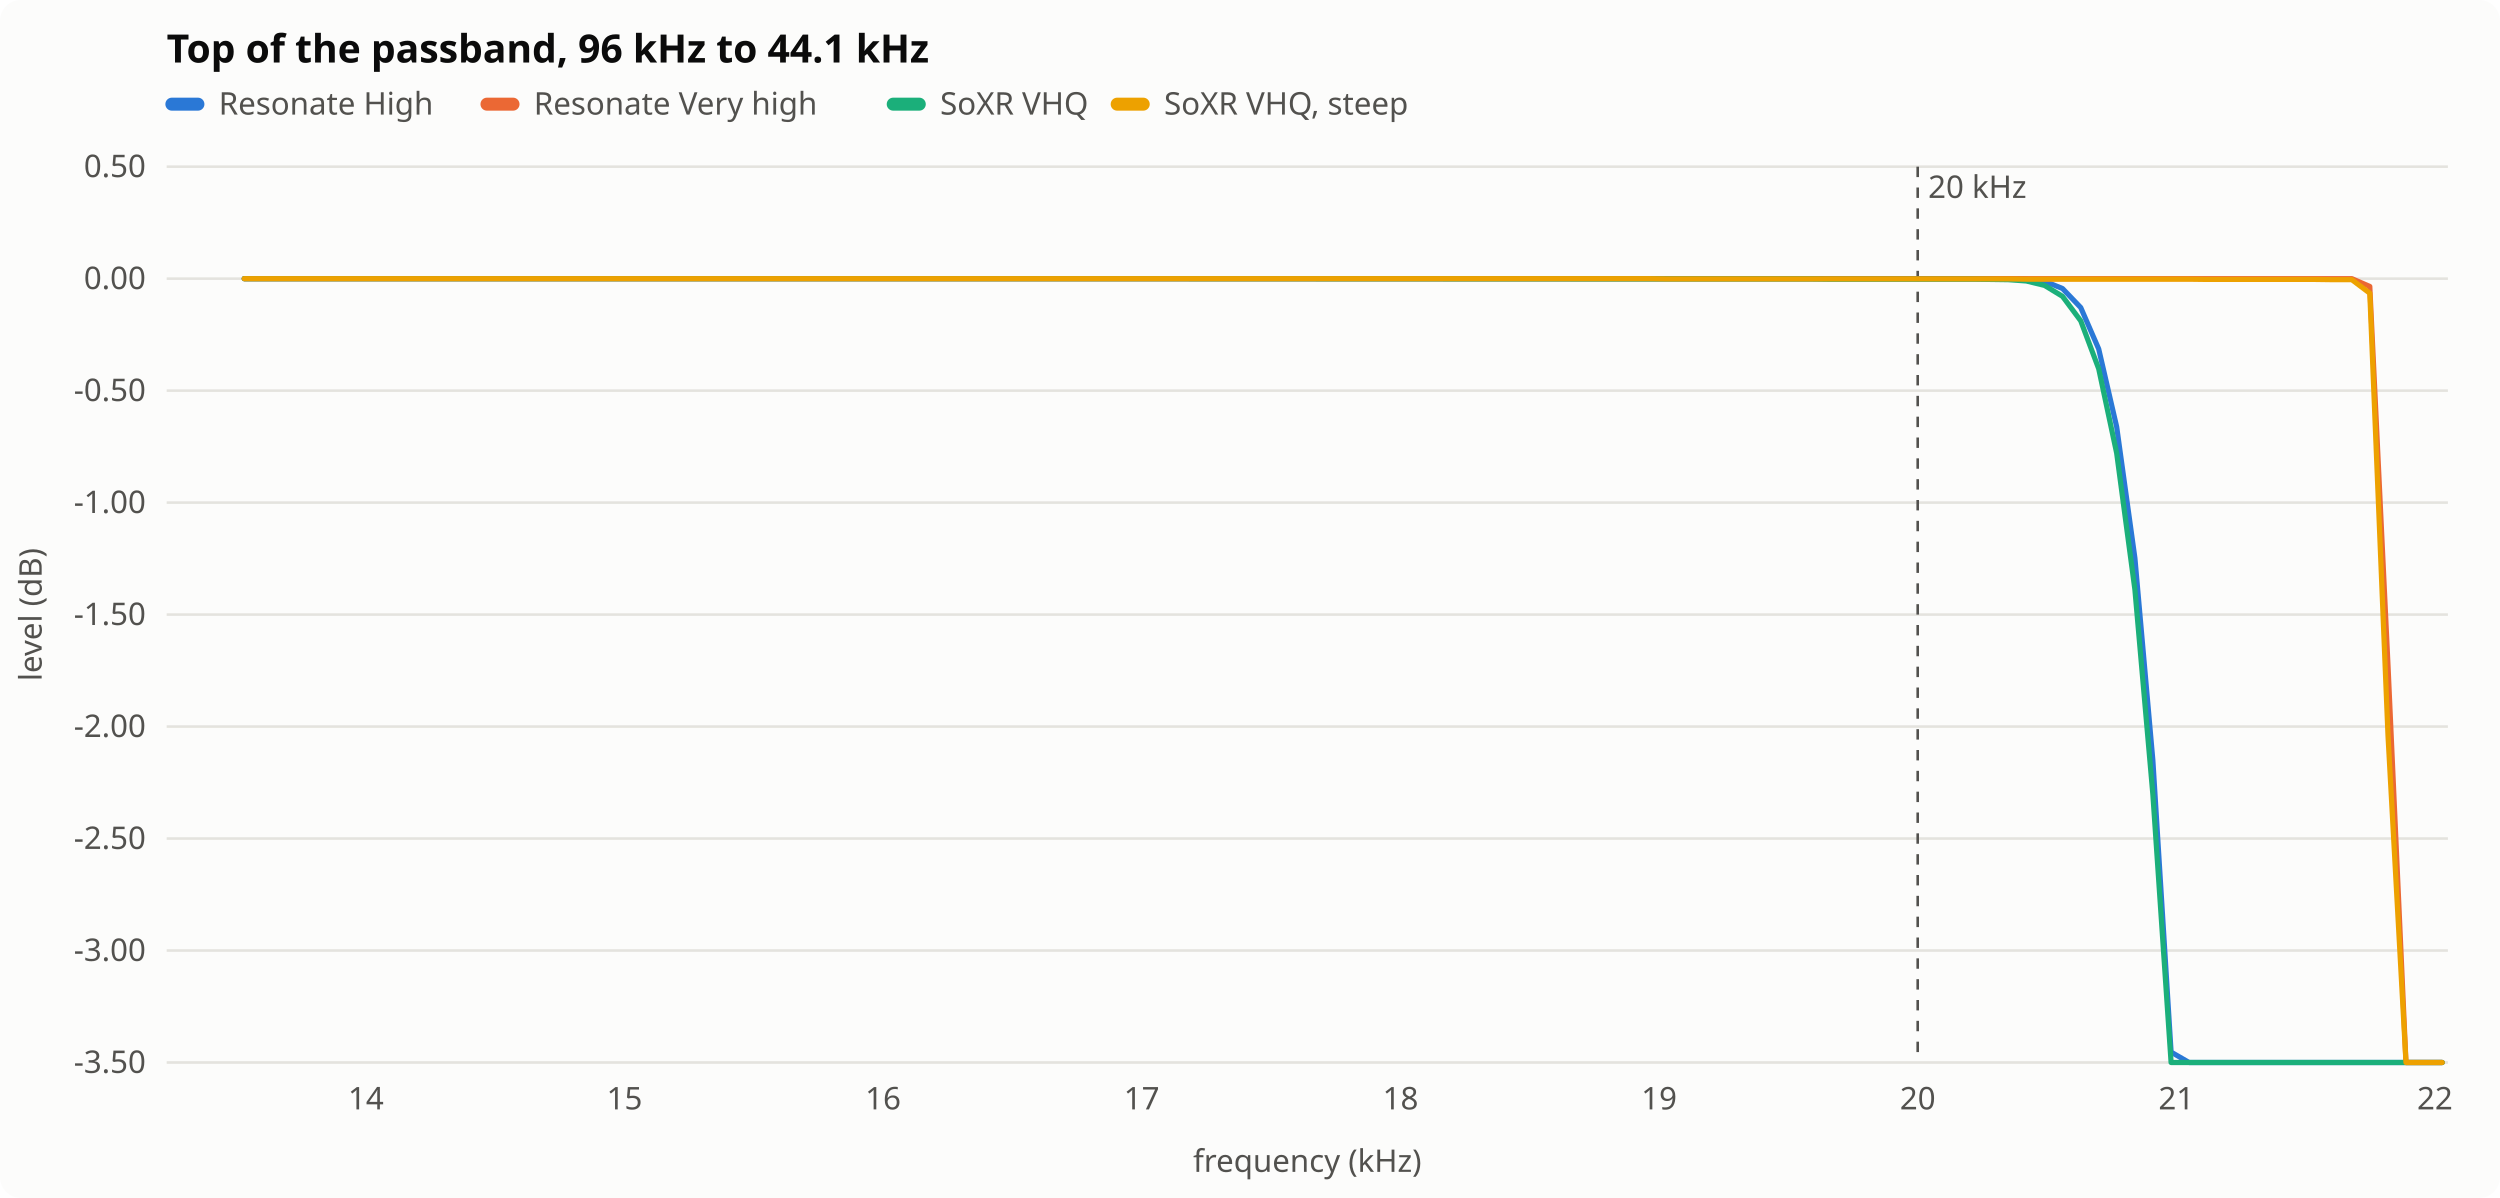
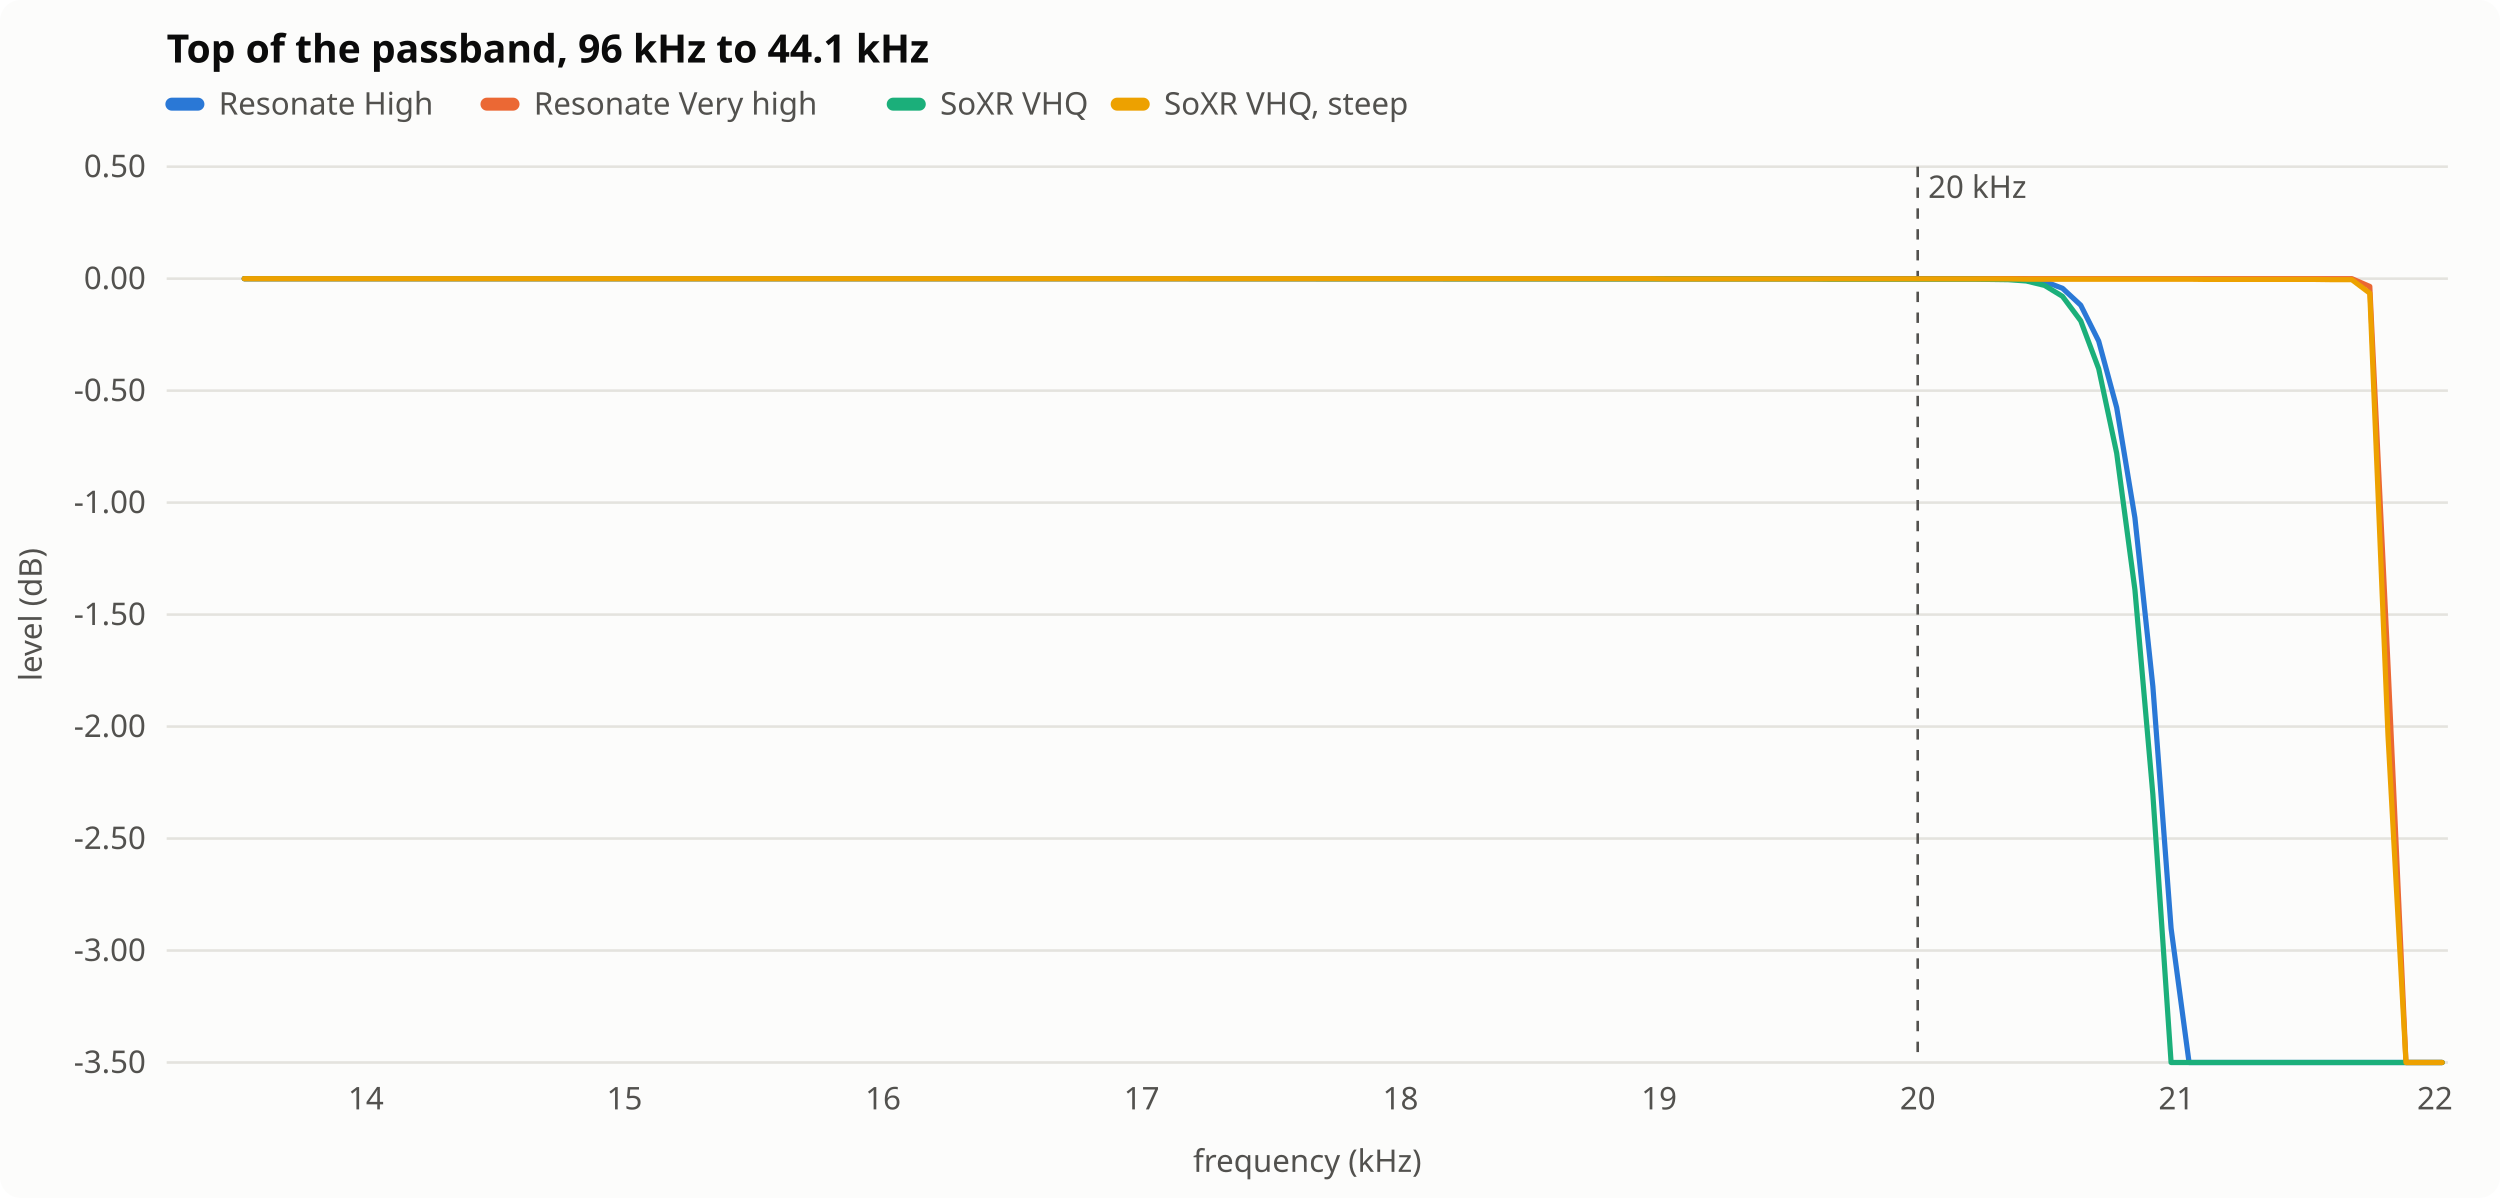
<svg xmlns="http://www.w3.org/2000/svg" viewBox="0 0 960 460" width="960" height="460" role="img" aria-label="Top of the passband, 96 kHz to 44.1 kHz">
  <style>
.surface { fill: #fcfcfb; }
text { fill: #52514e; font: 12px system-ui, sans-serif; }
.title { fill: #0b0b0b; font-size: 15px; font-weight: 600; }
.grid { stroke: #e4e3de; stroke-width: 1; }
.marker { stroke: #52514e; stroke-width: 1; stroke-dasharray: 4 4; }
.line { fill: none; stroke-width: 2; stroke-linejoin: round; stroke-linecap: round; }
.one { stroke: #2a78d6; fill: #2a78d6; }
.two { stroke: #eb6834; fill: #eb6834; }
.three { stroke: #1baf7a; fill: #1baf7a; }
.four { stroke: #eda100; fill: #eda100; }
.line.one, .line.two, .line.three, .line.four { fill: none; }
@media (prefers-color-scheme: dark) {
  .surface { fill: #1a1a19; }
  text { fill: #c3c2b7; }
  .title { fill: #f0efec; }
  .grid { stroke: #34332f; }
  .marker { stroke: #c3c2b7; }
  .one { stroke: #3987e5; fill: #3987e5; }
  .two { stroke: #d95926; fill: #d95926; }
  .three { stroke: #199e70; fill: #199e70; }
  .four { stroke: #c98500; fill: #c98500; }
  .line.one, .line.two, .line.three, .line.four { fill: none; }
}
</style>
  <rect class="surface" width="960" height="460" rx="8" />
  <text class="title" x="64" y="24">Top of the passband, 96 kHz to 44.1 kHz</text>
  <rect class="one" x="64" y="38" width="14" height="4" rx="2" />
  <text x="84" y="44">Resonate High</text>
  <rect class="two" x="185" y="38" width="14" height="4" rx="2" />
  <text x="205" y="44">Resonate Very high</text>
  <rect class="three" x="341" y="38" width="14" height="4" rx="2" />
  <text x="361" y="44">SoXR VHQ</text>
  <rect class="four" x="427" y="38" width="14" height="4" rx="2" />
  <text x="447" y="44">SoXR VHQ, steep</text>
  <line class="grid" x1="64" x2="940" y1="408.0" y2="408.0" />
  <text x="56" y="412.0" text-anchor="end">-3.50</text>
  <line class="grid" x1="64" x2="940" y1="365.0" y2="365.0" />
  <text x="56" y="369.0" text-anchor="end">-3.00</text>
  <line class="grid" x1="64" x2="940" y1="322.0" y2="322.0" />
  <text x="56" y="326.0" text-anchor="end">-2.50</text>
  <line class="grid" x1="64" x2="940" y1="279.0" y2="279.0" />
  <text x="56" y="283.0" text-anchor="end">-2.00</text>
  <line class="grid" x1="64" x2="940" y1="236.0" y2="236.0" />
  <text x="56" y="240.0" text-anchor="end">-1.50</text>
  <line class="grid" x1="64" x2="940" y1="193.0" y2="193.0" />
  <text x="56" y="197.0" text-anchor="end">-1.00</text>
  <line class="grid" x1="64" x2="940" y1="150.0" y2="150.0" />
  <text x="56" y="154.0" text-anchor="end">-0.50</text>
  <line class="grid" x1="64" x2="940" y1="107.0" y2="107.0" />
  <text x="56" y="111.0" text-anchor="end">0.00</text>
  <line class="grid" x1="64" x2="940" y1="64.0" y2="64.0" />
  <text x="56" y="68.0" text-anchor="end">0.50</text>
  <text x="140.5" y="426" text-anchor="middle">14</text>
  <text x="239.8" y="426" text-anchor="middle">15</text>
  <text x="339.1" y="426" text-anchor="middle">16</text>
  <text x="438.4" y="426" text-anchor="middle">17</text>
  <text x="537.8" y="426" text-anchor="middle">18</text>
  <text x="637.1" y="426" text-anchor="middle">19</text>
  <text x="736.4" y="426" text-anchor="middle">20</text>
  <text x="835.7" y="426" text-anchor="middle">21</text>
  <text x="935.0" y="426" text-anchor="middle">22</text>
  <text x="502" y="450" text-anchor="middle">frequency (kHz)</text>
  <text x="16" y="236" transform="rotate(-90 16 236)" text-anchor="middle">level (dB)</text>
  <line class="marker" x1="736.4" x2="736.4" y1="64" y2="408" />
  <text x="740.4" y="76">20 kHz</text>
-   <polyline class="line one" points="93.8,107.0 248.0,107.0 419.9,107.0 611.5,107.0 618.4,107.0 625.4,107.0 632.3,107.0 639.3,107.0 646.2,107.0 653.2,107.0 660.1,107.0 667.0,107.0 674.0,107.0 680.9,107.0 687.9,107.0 694.8,107.0 701.8,107.0 708.7,107.0 715.6,107.0 722.6,107.0 729.5,107.0 736.4,107.0 736.5,107.0 743.4,107.0 750.4,107.0 757.3,107.0 764.2,107.0 771.2,107.0 778.1,107.2 785.1,108.0 792.0,110.8 799.0,118.1 805.9,134.0 812.8,163.9 819.8,214.3 826.7,292.0 833.7,404.0 840.6,408.0 847.6,408.0 854.5,408.0 861.4,408.0 868.4,408.0 875.3,408.0 882.3,408.0 889.2,408.0 896.2,408.0 903.1,408.0 910.0,408.0 917.0,408.0 923.9,408.0 930.9,408.0 937.8,408.0" />
+   <polyline class="line one" points="93.8,107.0 248.0,107.0 419.9,107.0 611.5,107.0 618.4,107.0 625.4,107.0 632.3,107.0 639.3,107.0 646.2,107.0 653.2,107.0 660.1,107.0 667.0,107.0 674.0,107.0 680.9,107.0 687.9,107.0 694.8,107.0 701.8,107.0 708.7,107.0 715.6,107.0 722.6,107.0 729.5,107.0 736.4,107.0 736.5,107.0 743.4,107.0 750.4,107.0 757.3,107.0 764.2,107.0 771.2,107.0 778.1,107.2 785.1,108.1 792.0,110.7 799.0,117.2 805.9,131.0 812.8,156.5 819.8,198.8 826.7,263.6 833.7,356.5 840.6,408.0 847.6,408.0 854.5,408.0 861.4,408.0 868.4,408.0 875.3,408.0 882.3,408.0 889.2,408.0 896.2,408.0 903.1,408.0 910.0,408.0 917.0,408.0 923.9,408.0 930.9,408.0 937.8,408.0" />
  <polyline class="line two" points="93.8,107.0 248.0,107.0 419.9,107.0 611.5,107.0 618.4,107.0 625.4,107.0 632.3,107.0 639.3,107.0 646.2,107.0 653.2,107.0 660.1,107.0 667.0,107.0 674.0,107.0 680.9,107.0 687.9,107.0 694.8,107.0 701.8,107.0 708.7,107.0 715.6,107.0 722.6,107.0 729.5,107.0 736.4,107.0 736.5,107.0 743.4,107.0 750.4,107.0 757.3,107.0 764.2,107.0 771.2,107.0 778.1,107.0 785.1,107.0 792.0,107.0 799.0,107.0 805.9,107.0 812.8,107.0 819.8,107.0 826.7,107.0 833.7,107.0 840.6,107.0 847.6,107.0 854.5,107.0 861.4,107.0 868.4,107.0 875.3,107.0 882.3,107.0 889.2,107.0 896.2,107.0 903.1,107.0 910.0,110.0 917.0,255.7 923.9,408.0 930.9,408.0 937.8,408.0" />
  <polyline class="line three" points="93.8,107.0 248.0,107.0 419.9,107.0 611.5,107.1 618.4,107.1 625.4,107.1 632.3,107.1 639.3,107.1 646.2,107.1 653.2,107.1 660.1,107.1 667.0,107.1 674.0,107.1 680.9,107.1 687.9,107.1 694.8,107.1 701.8,107.2 708.7,107.2 715.6,107.2 722.6,107.2 729.5,107.2 736.4,107.2 736.5,107.2 743.4,107.2 750.4,107.2 757.3,107.2 764.2,107.3 771.2,107.4 778.1,107.9 785.1,109.6 792.0,113.8 799.0,123.2 805.9,141.6 812.8,174.0 819.8,226.4 826.7,305.1 833.7,408.0 840.6,408.0 847.6,408.0 854.5,408.0 861.4,408.0 868.4,408.0 875.3,408.0 882.3,408.0 889.2,408.0 896.2,408.0 903.1,408.0 910.0,408.0 917.0,408.0 923.9,408.0 930.9,408.0 937.8,408.0" />
  <polyline class="line four" points="93.8,107.0 248.0,107.0 419.9,107.0 611.5,107.0 618.4,107.0 625.4,107.0 632.3,107.0 639.3,107.1 646.2,107.1 653.2,107.1 660.1,107.1 667.0,107.1 674.0,107.1 680.9,107.1 687.9,107.1 694.8,107.1 701.8,107.1 708.7,107.1 715.6,107.1 722.6,107.1 729.5,107.1 736.4,107.1 736.5,107.1 743.4,107.1 750.4,107.1 757.3,107.1 764.2,107.1 771.2,107.1 778.1,107.2 785.1,107.2 792.0,107.2 799.0,107.2 805.9,107.2 812.8,107.2 819.8,107.2 826.7,107.2 833.7,107.2 840.6,107.2 847.6,107.3 854.5,107.3 861.4,107.3 868.4,107.3 875.3,107.3 882.3,107.3 889.2,107.3 896.2,107.4 903.1,107.4 910.0,112.6 917.0,282.6 923.9,408.0 930.9,408.0 937.8,408.0" />
</svg>
